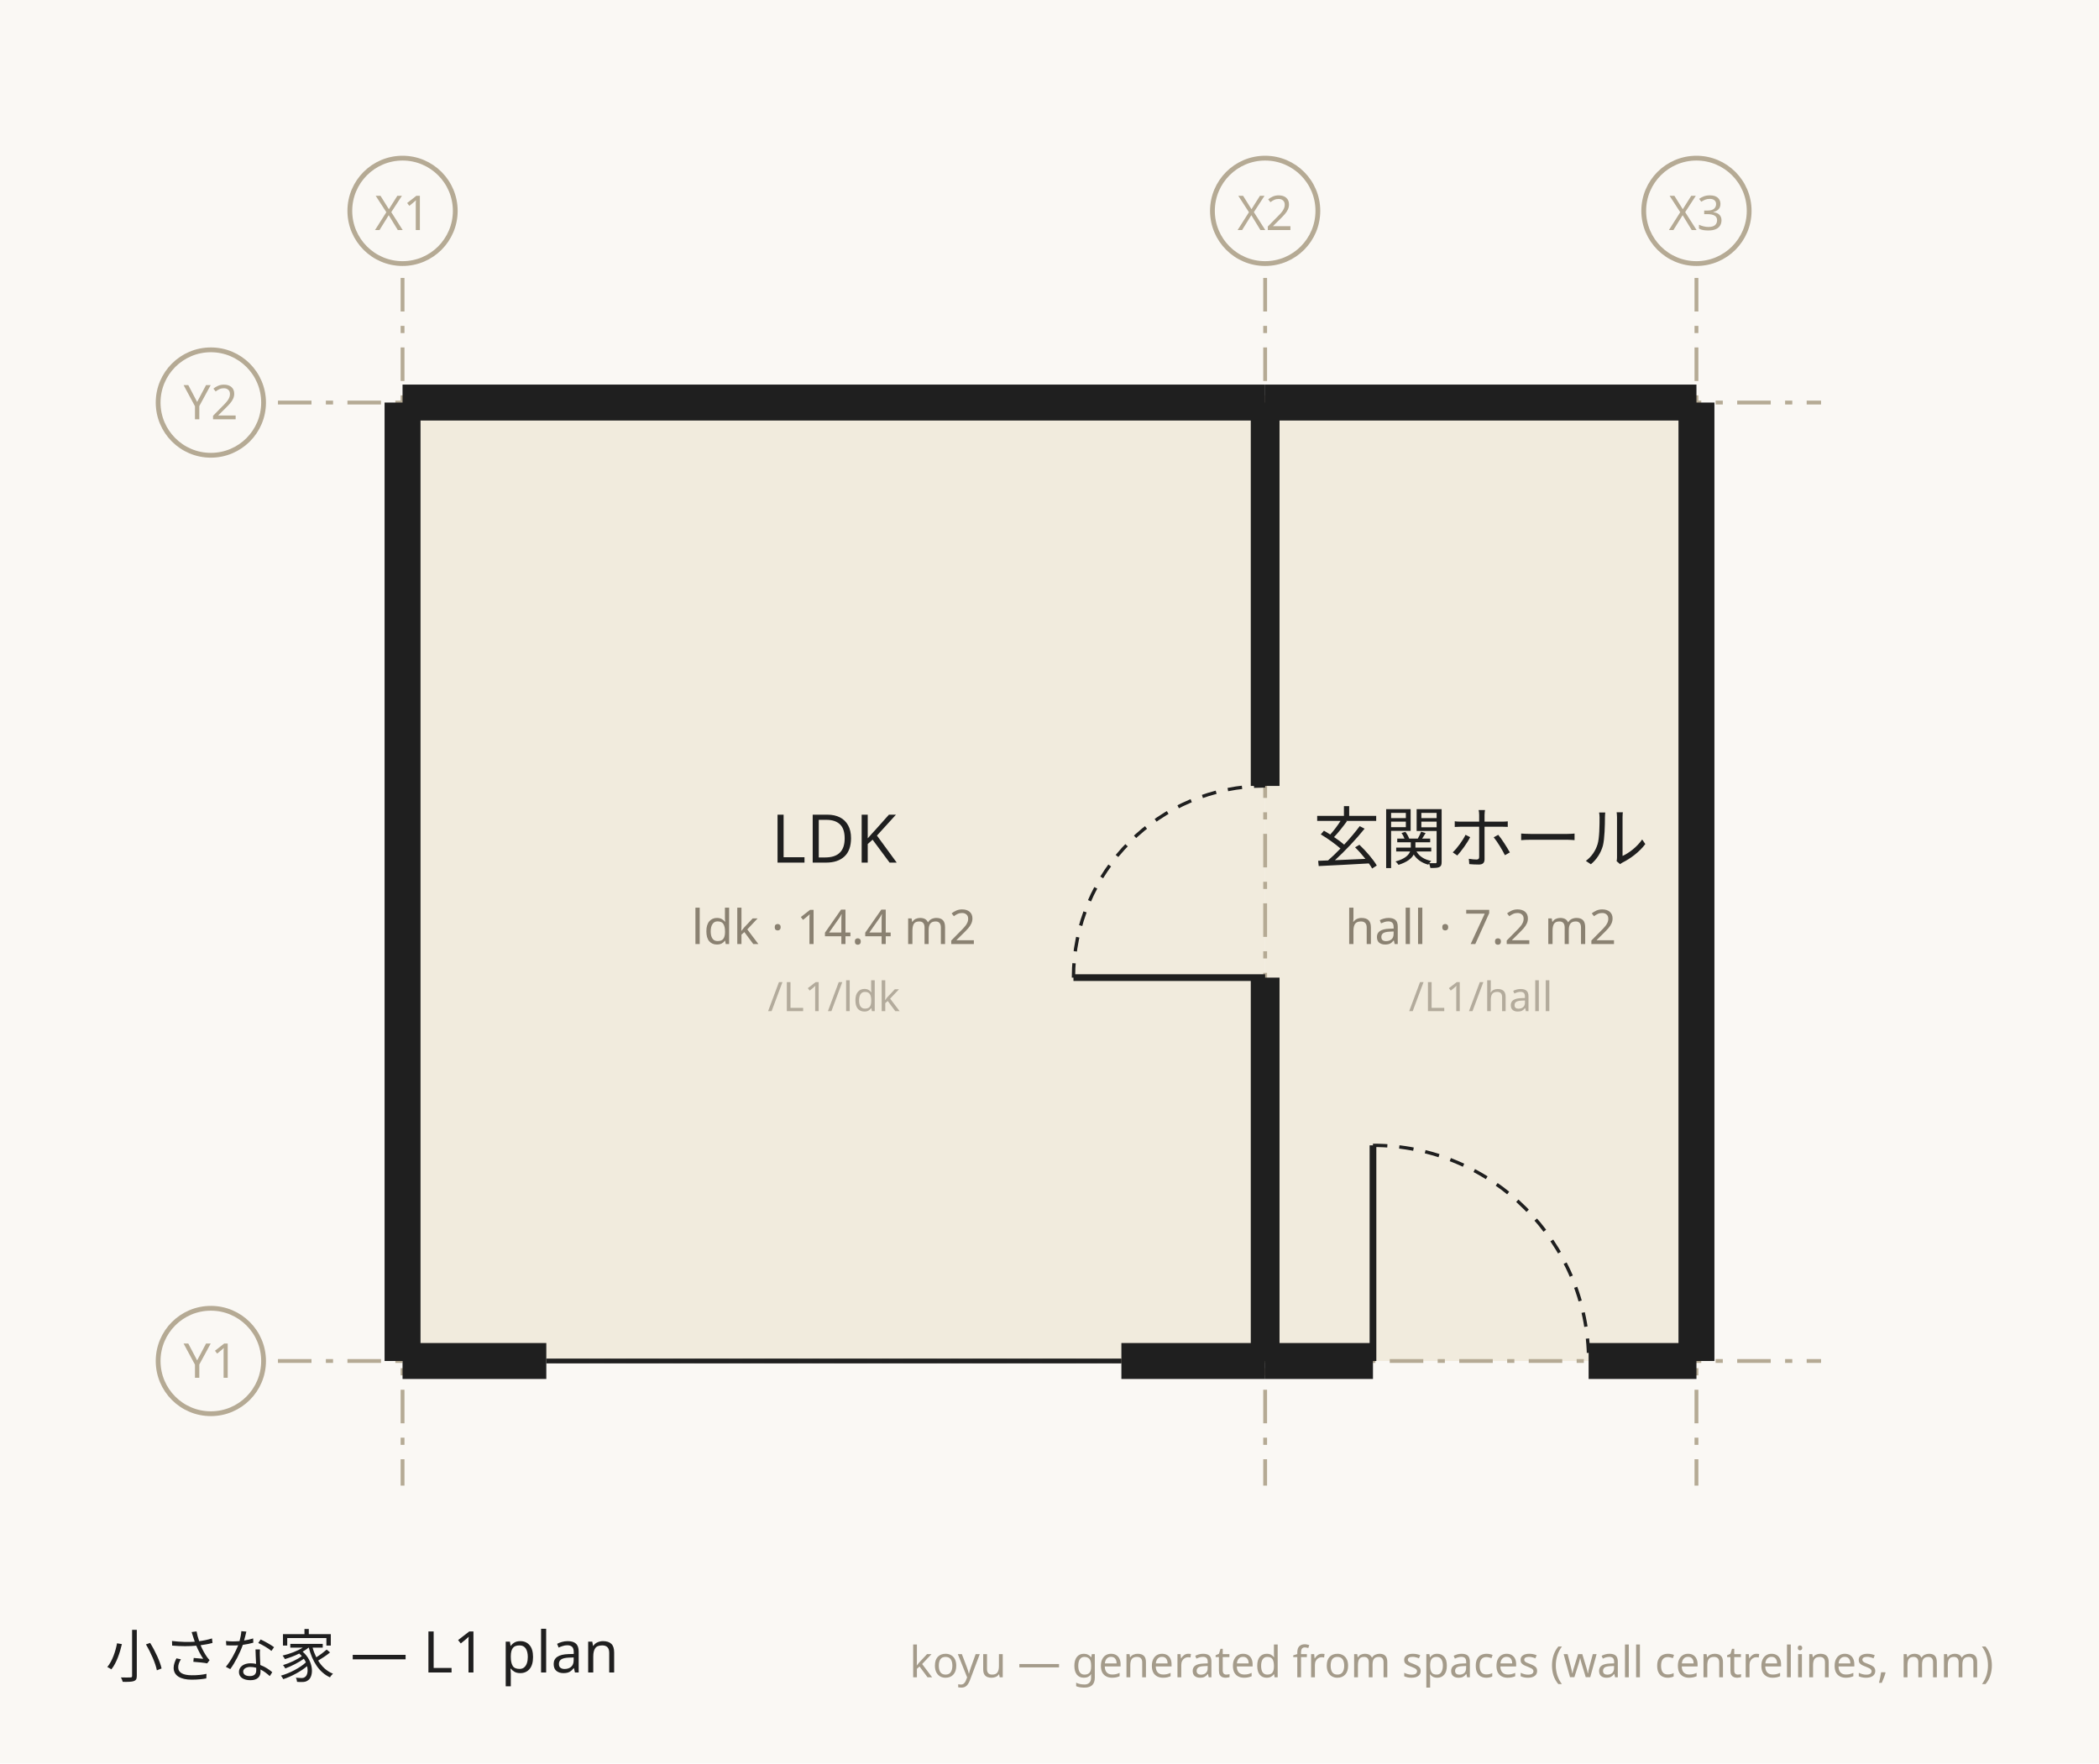
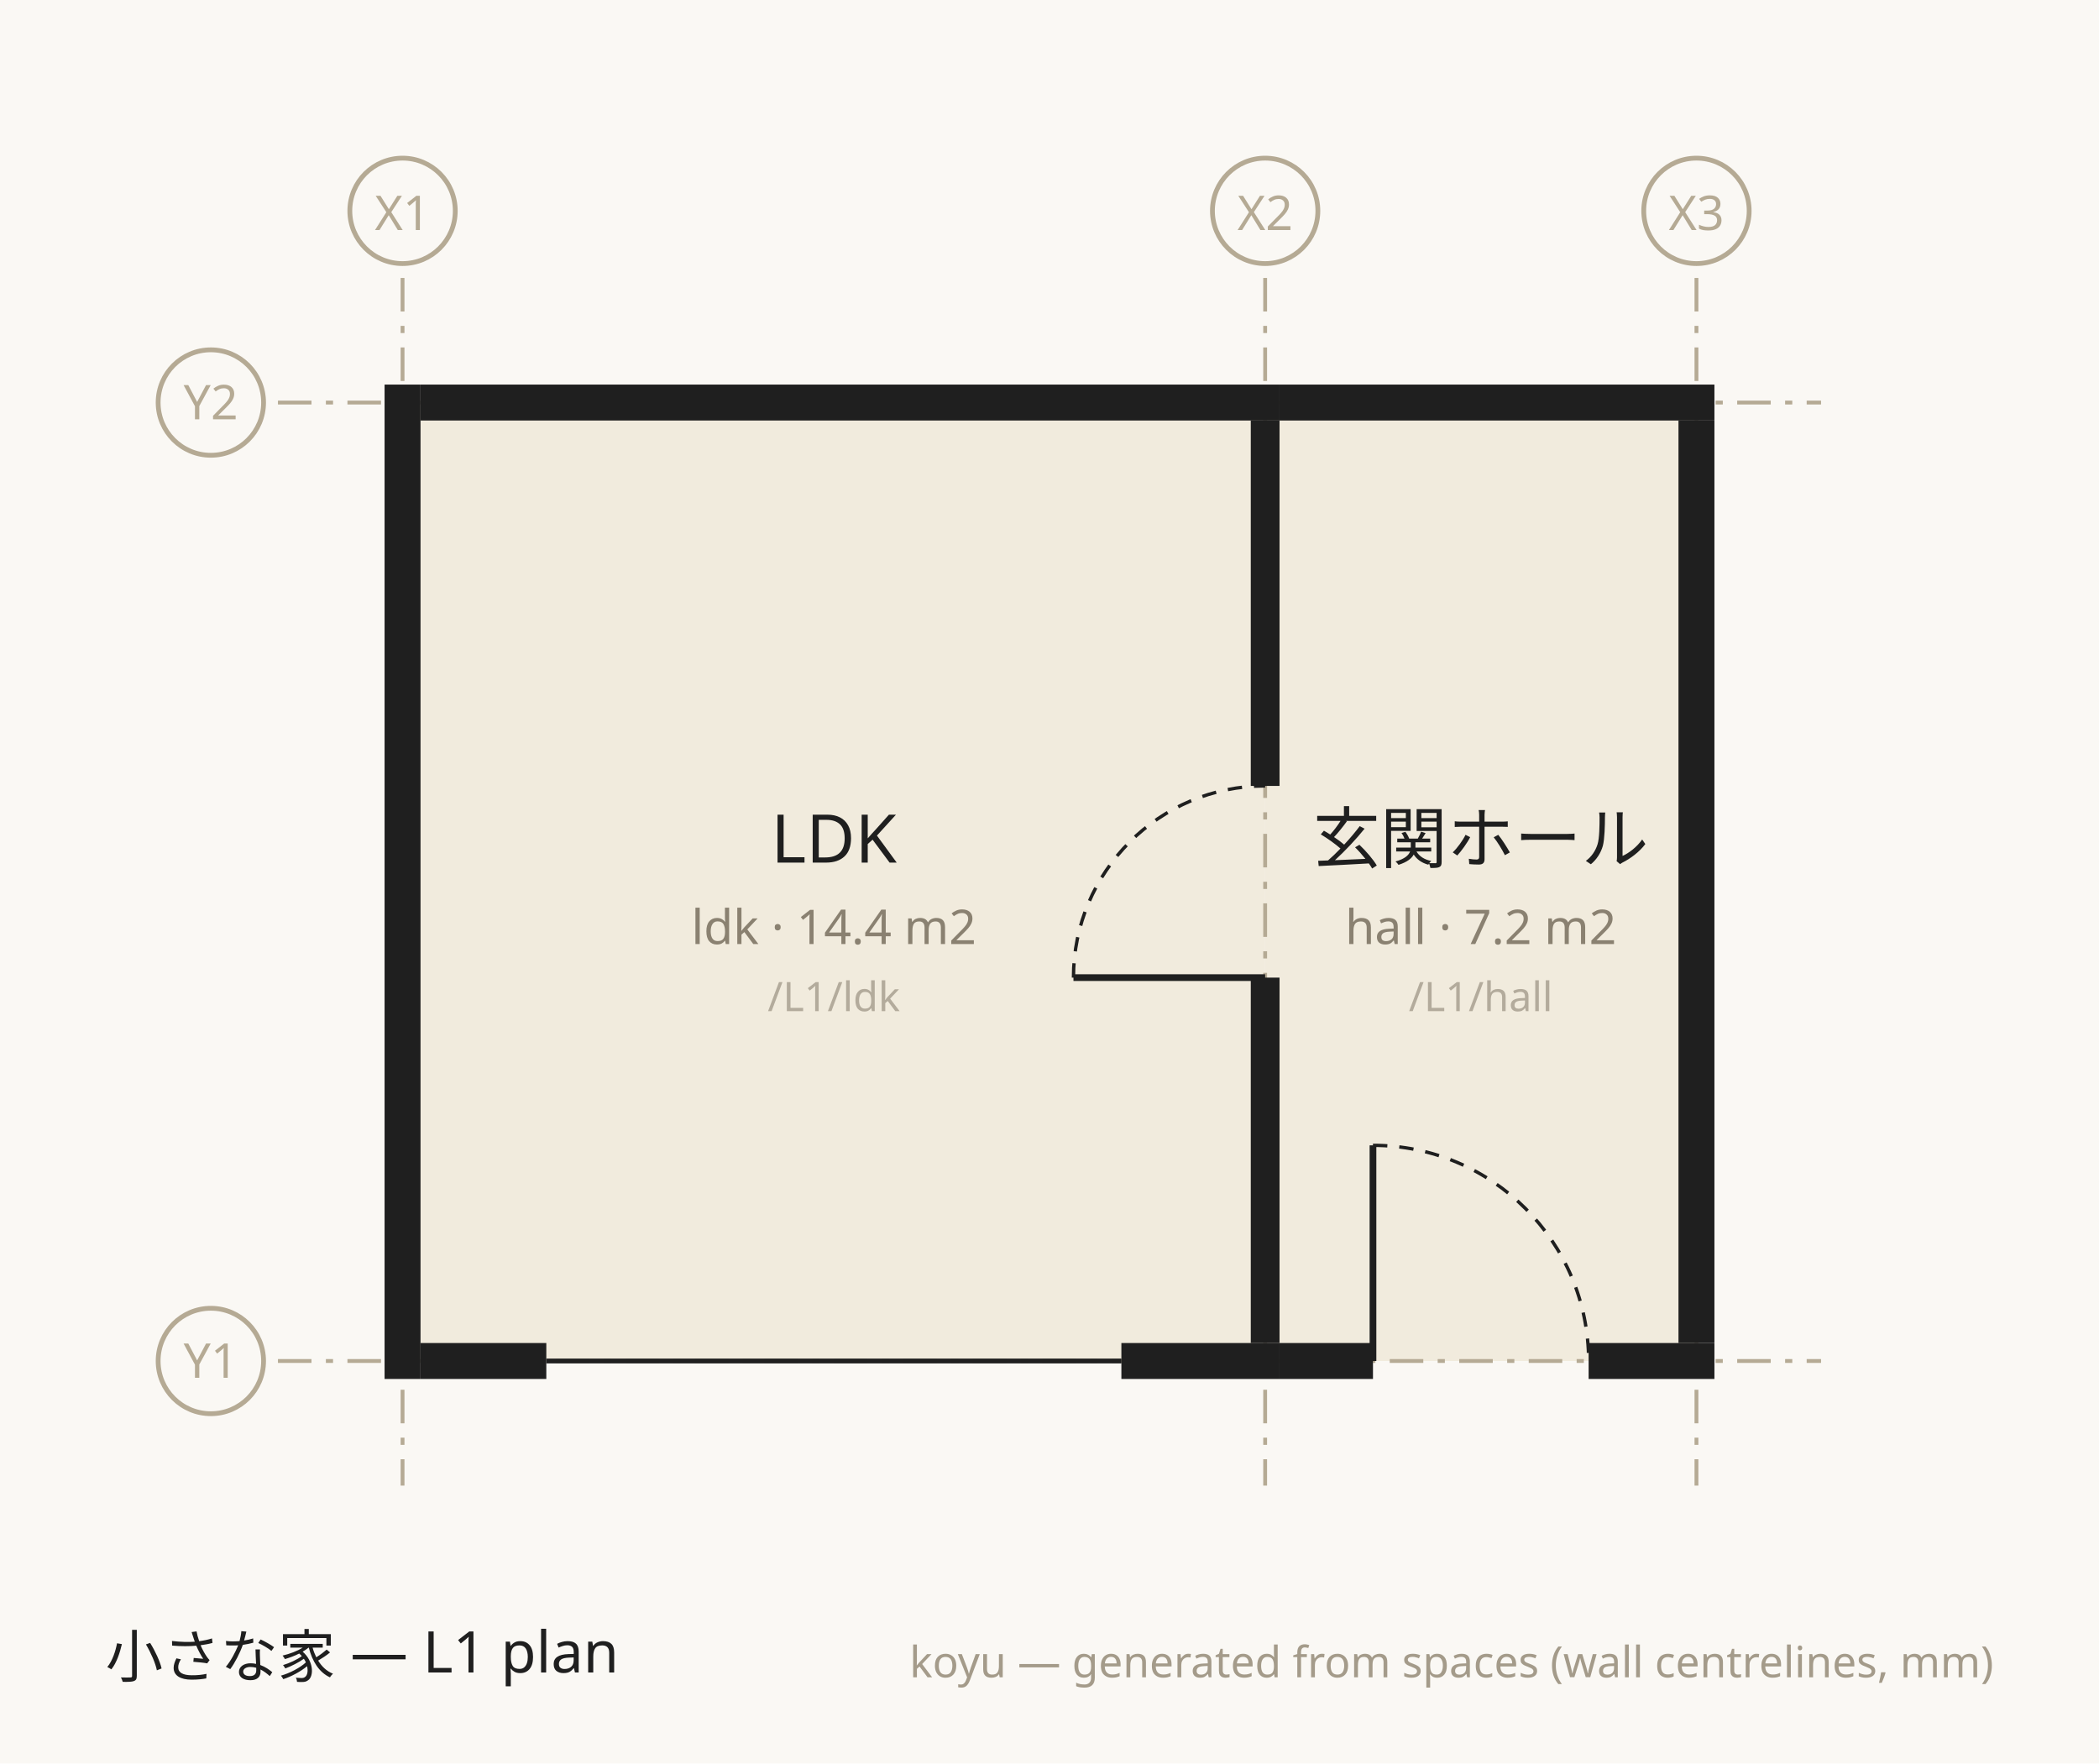
<svg xmlns="http://www.w3.org/2000/svg" width="438" height="368" viewBox="0 0 438 368" font-family="'Hiragino Sans','Noto Sans JP',sans-serif">
  <rect width="438" height="368" fill="#faf8f4" />
+   <path d="M 264 284 L 354 284 L 354 84 L 264 84 Z" fill="#f1ebdd" />
  <path d="M 84 284 L 264 284 L 264 84 L 84 84 Z" fill="#f1ebdd" />
-   <path d="M 264 284 L 354 284 L 354 84 L 264 84 Z" fill="#f1ebdd" />
  <line x1="84" y1="58" x2="84" y2="310" stroke="#b5aa94" stroke-width="0.8" stroke-dasharray="7 3 1.5 3" />
  <circle cx="84" cy="44" r="11" fill="none" stroke="#b5aa94" stroke-width="1" />
  <text x="84" y="48" text-anchor="middle" font-size="10" fill="#b5aa94">X1</text>
  <line x1="264" y1="58" x2="264" y2="310" stroke="#b5aa94" stroke-width="0.8" stroke-dasharray="7 3 1.5 3" />
  <circle cx="264" cy="44" r="11" fill="none" stroke="#b5aa94" stroke-width="1" />
  <text x="264" y="48" text-anchor="middle" font-size="10" fill="#b5aa94">X2</text>
  <line x1="354" y1="58" x2="354" y2="310" stroke="#b5aa94" stroke-width="0.8" stroke-dasharray="7 3 1.5 3" />
  <circle cx="354" cy="44" r="11" fill="none" stroke="#b5aa94" stroke-width="1" />
  <text x="354" y="48" text-anchor="middle" font-size="10" fill="#b5aa94">X3</text>
  <line x1="58" y1="284" x2="380" y2="284" stroke="#b5aa94" stroke-width="0.8" stroke-dasharray="7 3 1.5 3" />
  <circle cx="44" cy="284" r="11" fill="none" stroke="#b5aa94" stroke-width="1" />
  <text x="44" y="287.5" text-anchor="middle" font-size="10" fill="#b5aa94">Y1</text>
  <line x1="58" y1="84" x2="380" y2="84" stroke="#b5aa94" stroke-width="0.8" stroke-dasharray="7 3 1.5 3" />
  <circle cx="44" cy="84" r="11" fill="none" stroke="#b5aa94" stroke-width="1" />
  <text x="44" y="87.5" text-anchor="middle" font-size="10" fill="#b5aa94">Y2</text>
-   <path d="M 261 284 L 261 204 L 267 204 L 267 284 Z" fill="#1f1f1f" />
-   <path d="M 261 164 L 261 84 L 267 84 L 267 164 Z" fill="#1f1f1f" />
-   <path d="M 264 280.25 L 286.5 280.25 L 286.5 287.75 L 264 287.75 Z" fill="#1f1f1f" />
-   <path d="M 331.5 280.25 L 354 280.25 L 354 287.75 L 331.5 287.75 Z" fill="#1f1f1f" />
-   <path d="M 350.25 284 L 350.25 84 L 357.75 84 L 357.75 284 Z" fill="#1f1f1f" />
-   <path d="M 264 80.25 L 354 80.25 L 354 87.75 L 264 87.75 Z" fill="#1f1f1f" />
-   <path d="M 84 280.25 L 114 280.25 L 114 287.75 L 84 287.75 Z" fill="#1f1f1f" />
-   <path d="M 234 280.25 L 264 280.25 L 264 287.75 L 234 287.75 Z" fill="#1f1f1f" />
-   <path d="M 84 80.25 L 264 80.25 L 264 87.75 L 84 87.75 Z" fill="#1f1f1f" />
-   <path d="M 80.25 284 L 80.25 84 L 87.75 84 L 87.75 284 Z" fill="#1f1f1f" />
+   <path d="M 261 280.25 L 261 204 L 267 204 L 267 280.25 Z" fill="#1f1f1f" />
+   <path d="M 261 164 L 261 87.75 L 267 87.75 L 267 164 Z" fill="#1f1f1f" />
+   <path d="M 267 280.25 L 286.5 280.25 L 286.5 287.75 L 267 287.75 Z" fill="#1f1f1f" />
+   <path d="M 331.5 280.25 L 357.75 280.25 L 357.75 287.75 L 331.5 287.75 Z" fill="#1f1f1f" />
+   <path d="M 350.25 280.25 L 350.25 87.75 L 357.75 87.75 L 357.75 280.25 Z" fill="#1f1f1f" />
+   <path d="M 267 80.25 L 357.75 80.25 L 357.75 87.75 L 267 87.75 Z" fill="#1f1f1f" />
+   <path d="M 87.75 280.25 L 114 280.25 L 114 287.75 L 87.75 287.75 Z" fill="#1f1f1f" />
+   <path d="M 234 280.25 L 267 280.25 L 267 287.75 L 234 287.75 Z" fill="#1f1f1f" />
+   <path d="M 87.75 80.25 L 267 80.25 L 267 87.75 L 87.75 87.75 Z" fill="#1f1f1f" />
+   <path d="M 80.25 287.75 L 80.25 80.25 L 87.75 80.25 L 87.75 287.75 Z" fill="#1f1f1f" />
  <line x1="264" y1="204" x2="224" y2="204" stroke="#1f1f1f" stroke-width="1.4" />
  <path d="M 224 204 A 40 40 0 0 1 264 164" fill="none" stroke="#1f1f1f" stroke-width="0.7" stroke-dasharray="3 2.5" />
  <line x1="286.5" y1="284" x2="286.5" y2="239" stroke="#1f1f1f" stroke-width="1.4" />
  <path d="M 286.5 239 A 45 45 0 0 1 331.5 284" fill="none" stroke="#1f1f1f" stroke-width="0.7" stroke-dasharray="3 2.5" />
  <line x1="114" y1="284" x2="234" y2="284" stroke="#1f1f1f" stroke-width="1" />
+   <text x="309" y="180" text-anchor="middle" font-size="14" fill="#1f1f1f">玄関ホール</text>
+   <text x="309" y="197" text-anchor="middle" font-size="10" fill="#8a8171">hall · 7.2 m2</text>
+   <text x="309" y="211" text-anchor="middle" font-size="8.5" fill="#b3ab9c">/L1/hall</text>
  <text x="174" y="180" text-anchor="middle" font-size="14" fill="#1f1f1f">LDK</text>
  <text x="174" y="197" text-anchor="middle" font-size="10" fill="#8a8171">ldk · 14.4 m2</text>
  <text x="174" y="211" text-anchor="middle" font-size="8.5" fill="#b3ab9c">/L1/ldk</text>
-   <text x="309" y="180" text-anchor="middle" font-size="14" fill="#1f1f1f">玄関ホール</text>
-   <text x="309" y="197" text-anchor="middle" font-size="10" fill="#8a8171">hall · 7.2 m2</text>
-   <text x="309" y="211" text-anchor="middle" font-size="8.5" fill="#b3ab9c">/L1/hall</text>
  <text x="22" y="350" font-size="12" fill="#1f1f1f">小さな家 — L1 plan</text>
  <text x="416" y="350" text-anchor="end" font-size="9" fill="#a49b8a">koyu — generated from spaces (wall centrelines, mm)</text>
</svg>
